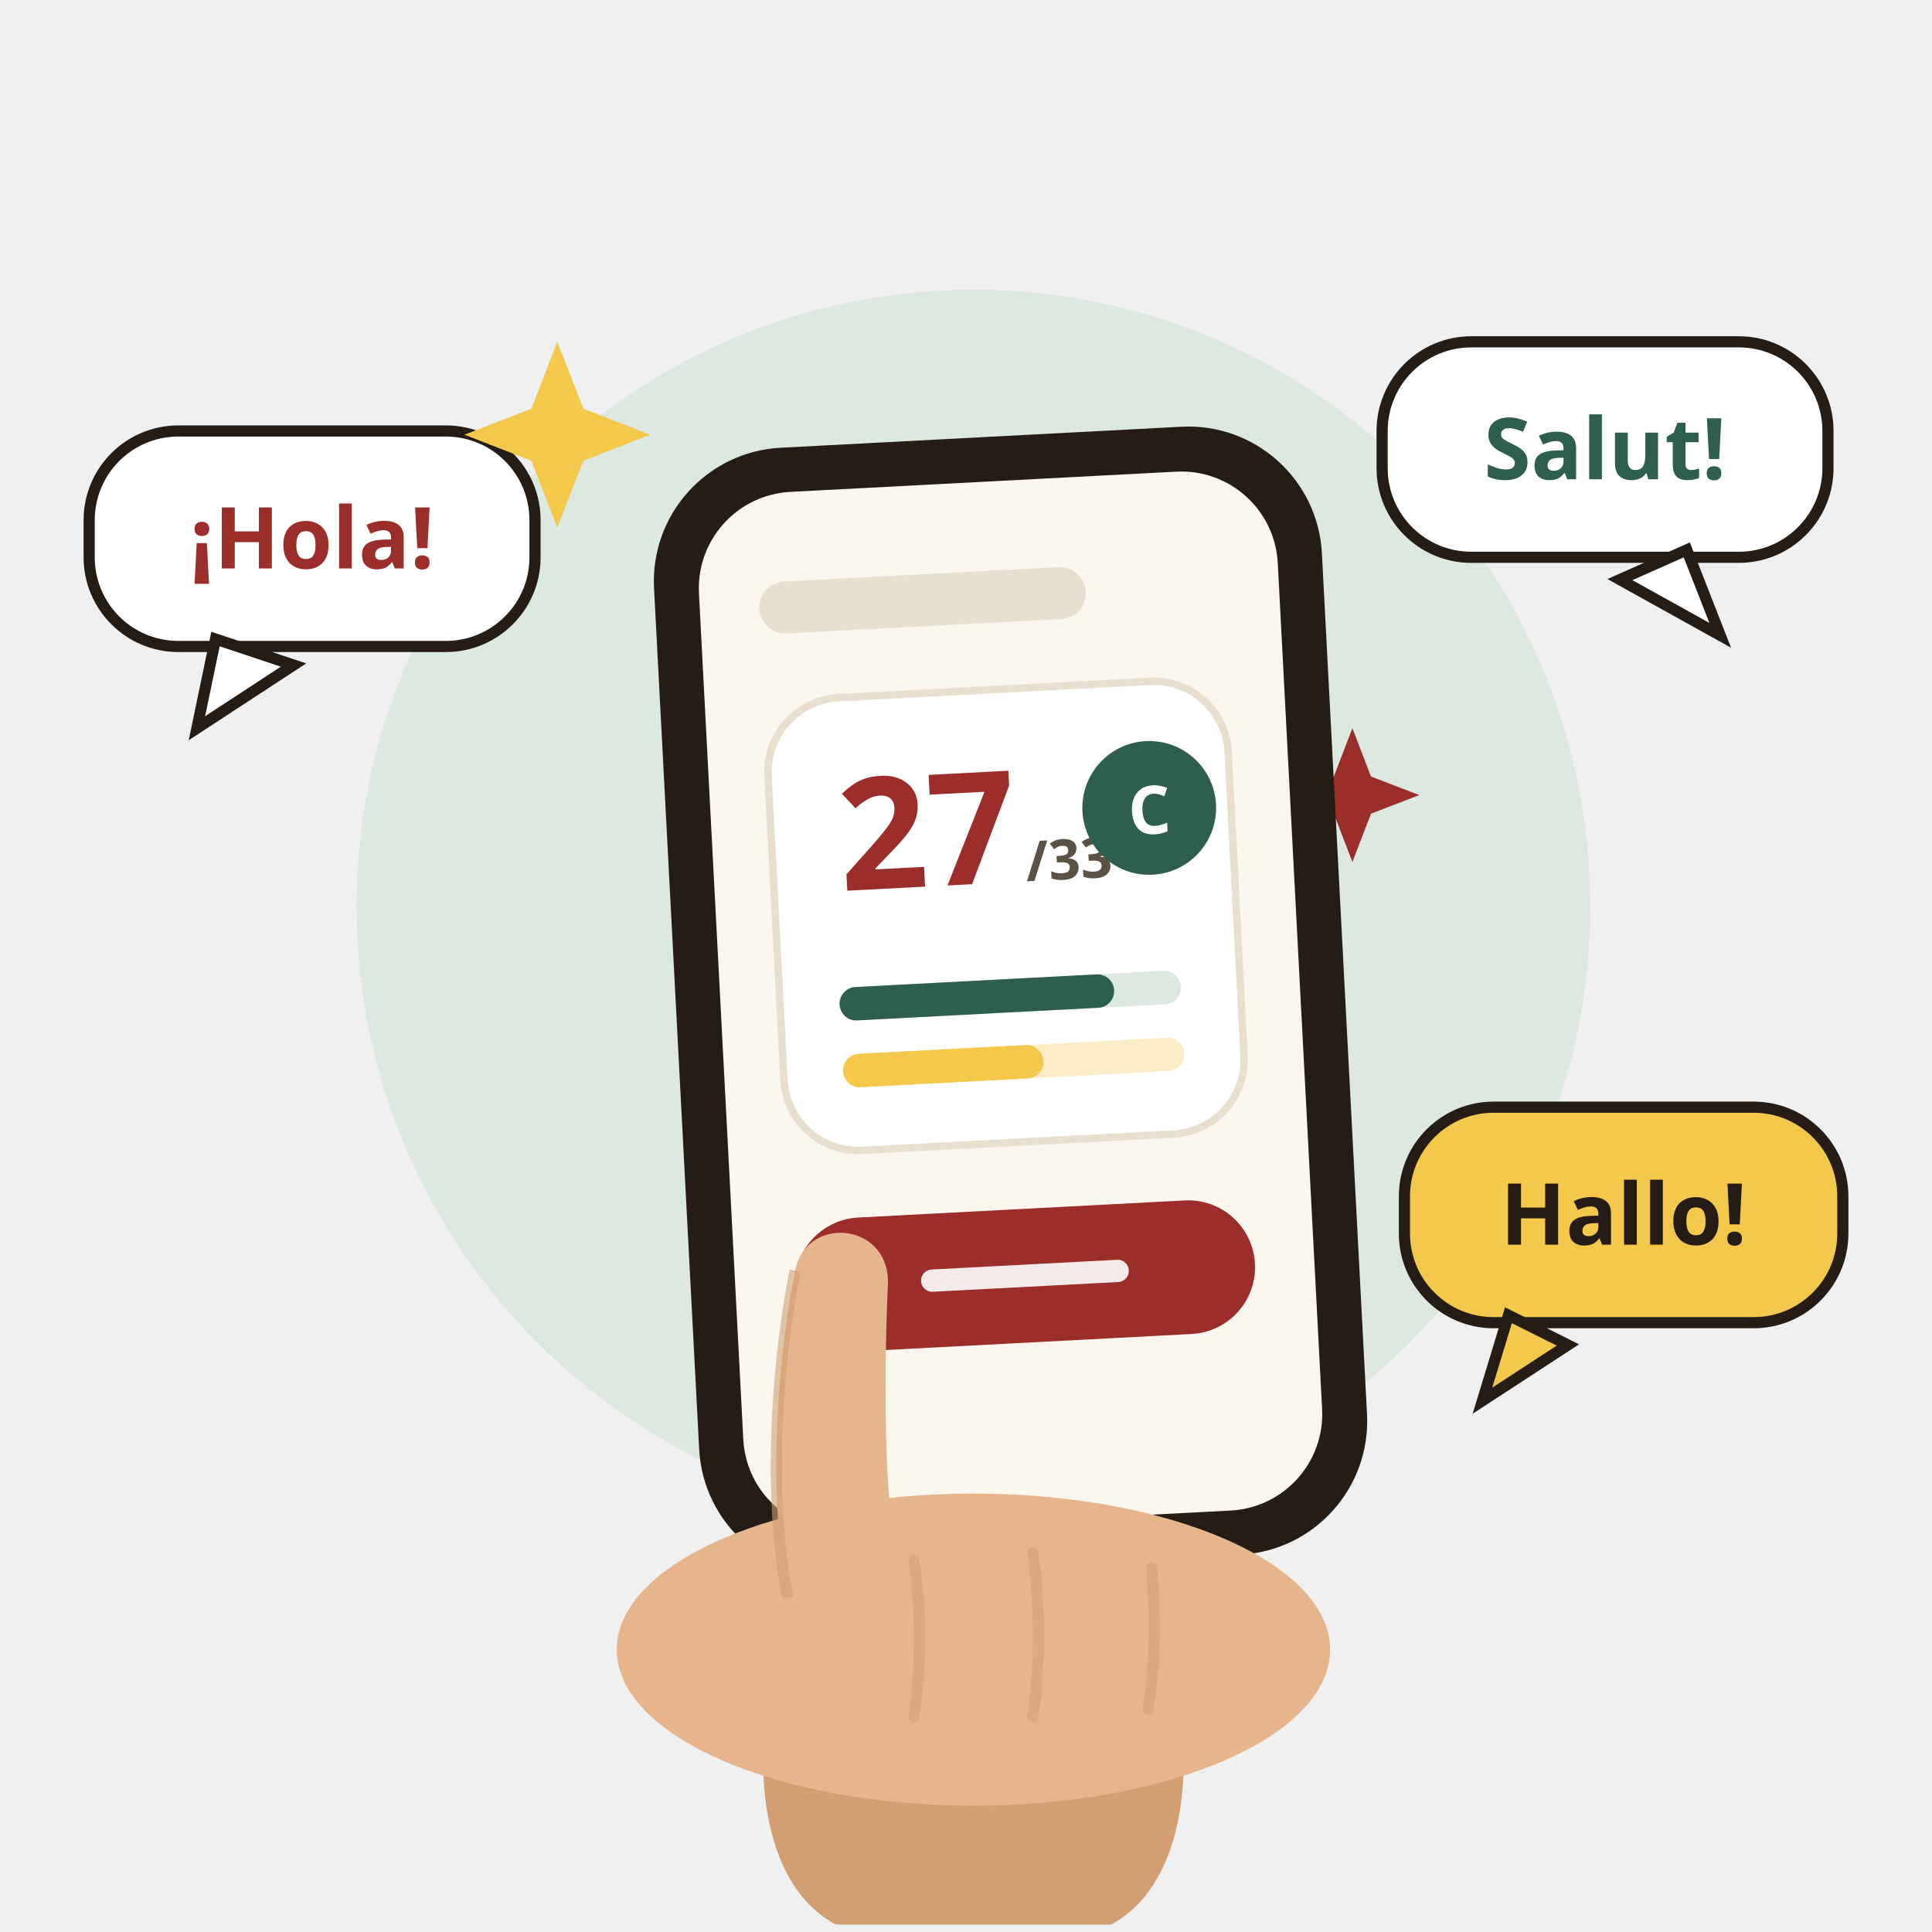
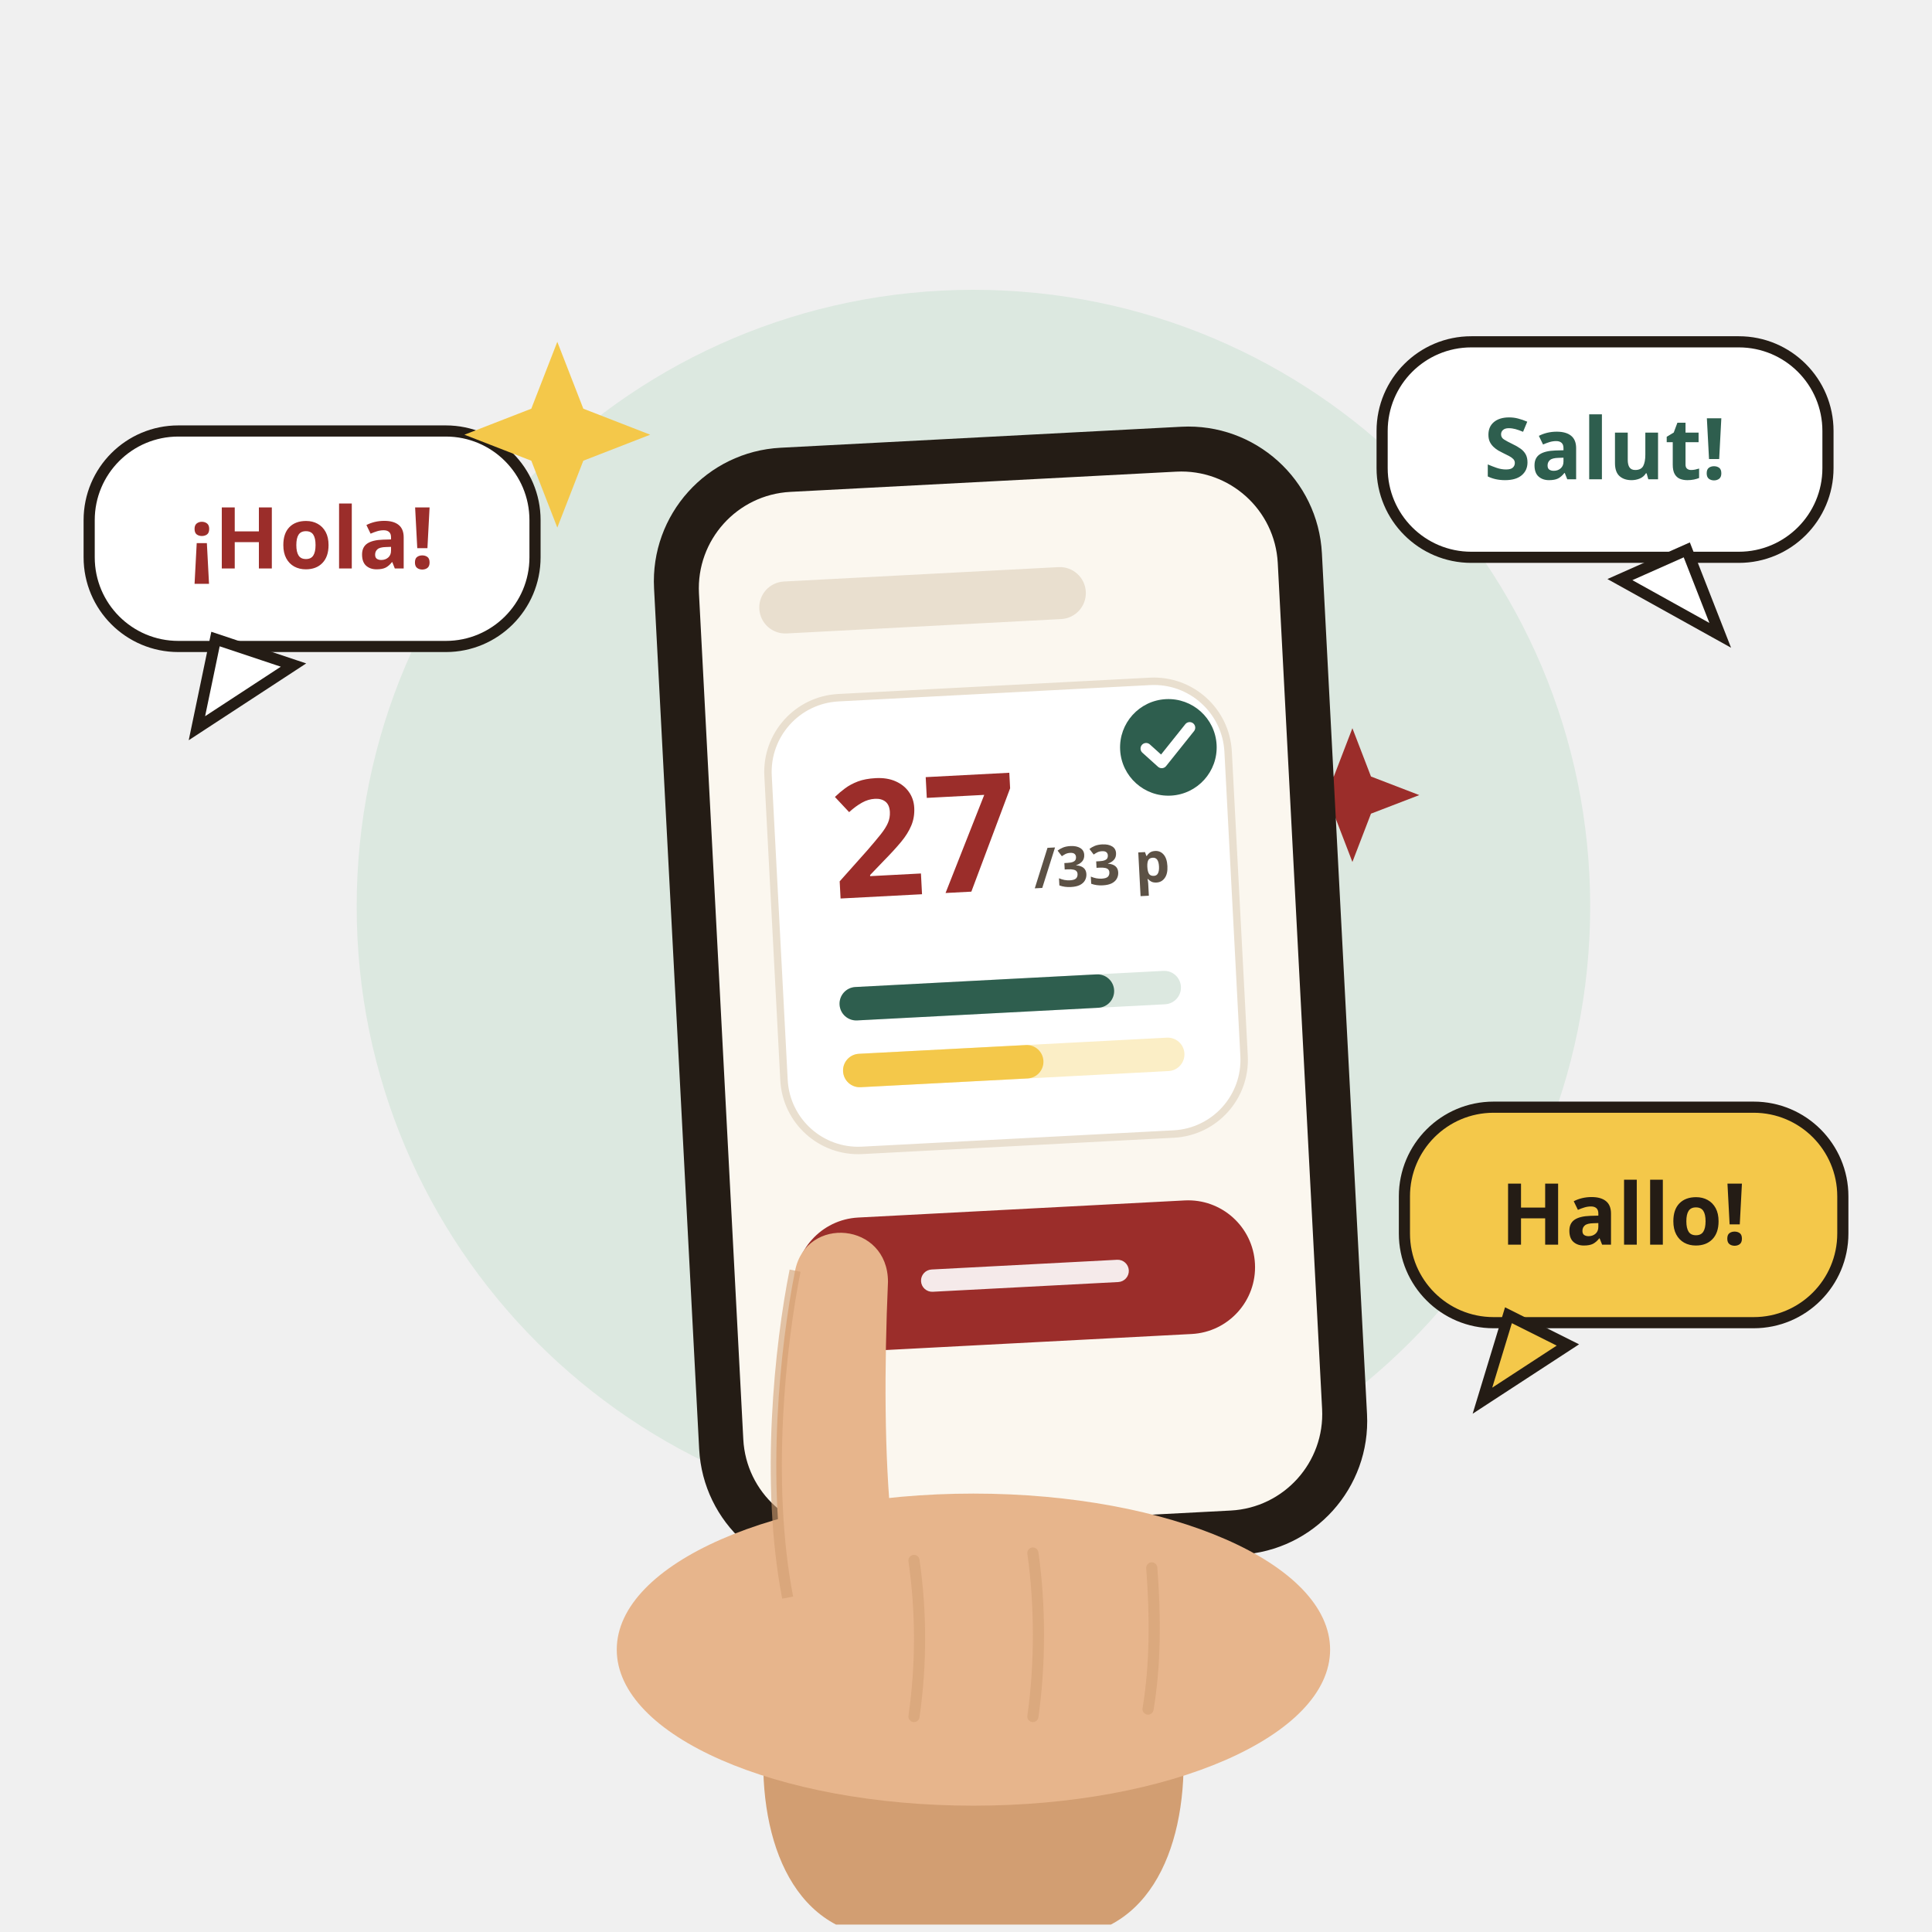
<svg xmlns="http://www.w3.org/2000/svg" viewBox="0 0 520 520" fill="none" role="img" aria-label="Käsi pitelee puhelinta jossa tekoäly arvioi kirjoitelman; espanja, ranska ja saksa">
  <circle cx="262" cy="244" r="166" fill="#DCE8E0" />
  <g>
    <rect x="24" y="116" width="120" height="58" rx="24" fill="#FFFFFF" stroke="#241C15" stroke-width="3" />
    <path d="M58 172l-5 24 26-17Z" fill="#FFFFFF" stroke="#241C15" stroke-width="3" />
    <text x="84" y="153" font-family="Fredoka, sans-serif" font-weight="700" font-size="23" fill="#9B2D2A" text-anchor="middle">¡Hola!</text>
  </g>
  <g>
    <rect x="372" y="92" width="120" height="58" rx="24" fill="#FFFFFF" stroke="#241C15" stroke-width="3" />
    <path d="M454 148l9 23-27-15Z" fill="#FFFFFF" stroke="#241C15" stroke-width="3" />
    <text x="432" y="129" font-family="Fredoka, sans-serif" font-weight="700" font-size="23" fill="#2E5E4E" text-anchor="middle">Salut!</text>
  </g>
  <g>
    <rect x="378" y="298" width="118" height="58" rx="24" fill="#F4C84A" stroke="#241C15" stroke-width="3" />
    <path d="M406 354l-7 23 23-15Z" fill="#F4C84A" stroke="#241C15" stroke-width="3" />
    <text x="437" y="335" font-family="Fredoka, sans-serif" font-weight="700" font-size="23" fill="#241C15" text-anchor="middle">Hallo!</text>
  </g>
  <path d="M150 92l7 18 18 7-18 7-7 18-7-18-18-7 18-7Z" fill="#F4C84A" />
  <path d="M364 196l5 13 13 5-13 5-5 13-5-13-13-5 13-5Z" fill="#9B2D2A" />
  <g transform="rotate(-3 262 270)">
    <rect x="182" y="118" width="180" height="304" rx="36" fill="#241C15" />
    <rect x="194" y="130" width="156" height="280" rx="26" fill="#FBF7EF" />
    <rect x="210" y="154" width="88" height="14" rx="7" fill="#E9DFCF" />
    <rect x="210" y="186" width="124" height="122" rx="20" fill="#FFFFFF" stroke="#E9DFCF" stroke-width="2" />
-     <text x="228" y="238" font-family="Fredoka, sans-serif" font-weight="700" font-size="42" fill="#9B2D2A">27</text>
-     <text x="278" y="238" font-family="Mulish, sans-serif" font-weight="700" font-size="15" fill="#5C5145">/33</text>
-     <circle cx="312" cy="220" r="18" fill="#2E5E4E" />
-     <text x="312" y="227" font-family="Fredoka, sans-serif" font-weight="700" font-size="18" fill="#FFFFFF" text-anchor="middle">C</text>
+     <text x="226" y="240" font-family="Fredoka, sans-serif" font-weight="700" font-size="44" fill="#9B2D2A">27</text>
+     <text x="280" y="240" font-family="Mulish, sans-serif" font-weight="700" font-size="15" fill="#5C5145">/33 p</text>
+     <circle cx="318" cy="204" r="13" fill="#2E5E4E" />
+     <path d="M312 204l4 4 8-9" stroke="#FFFFFF" stroke-width="3" fill="none" stroke-linecap="round" stroke-linejoin="round" />
    <rect x="226" y="264" width="92" height="9" rx="4.5" fill="#DCE8E0" />
    <rect x="226" y="264" width="74" height="9" rx="4.5" fill="#2E5E4E" />
    <rect x="226" y="282" width="92" height="9" rx="4.5" fill="#FBEEC6" />
    <rect x="226" y="282" width="54" height="9" rx="4.5" fill="#F4C84A" />
    <rect x="210" y="326" width="124" height="36" rx="18" fill="#9B2D2A" />
    <rect x="244" y="341" width="56" height="6" rx="3" fill="#FFFFFF" opacity=".9" />
  </g>
  <g>
    <path d="M208 452h108c6 26 2 56-17 66H225c-19-10-23-40-17-66Z" fill="#D29E72" />
    <ellipse cx="262" cy="444" rx="96" ry="42" fill="#E7B58C" />
    <path d="M212 430c-6-31-2-68 2-88 3-15 25-13 25 3-1 23-1 47 1 66Z" fill="#E7B58C" />
    <path d="M212 430c-6-31-2-68 2-88" stroke="#D29E72" stroke-width="3" fill="none" opacity=".6" />
    <path d="M246 420c2 14 2 28 0 42" stroke="#D29E72" stroke-width="3" fill="none" opacity=".55" stroke-linecap="round" />
    <path d="M278 418c2 14 2 30 0 44" stroke="#D29E72" stroke-width="3" fill="none" opacity=".55" stroke-linecap="round" />
    <path d="M310 422c1 13 1 26 -1 38" stroke="#D29E72" stroke-width="3" fill="none" opacity=".55" stroke-linecap="round" />
  </g>
</svg>
